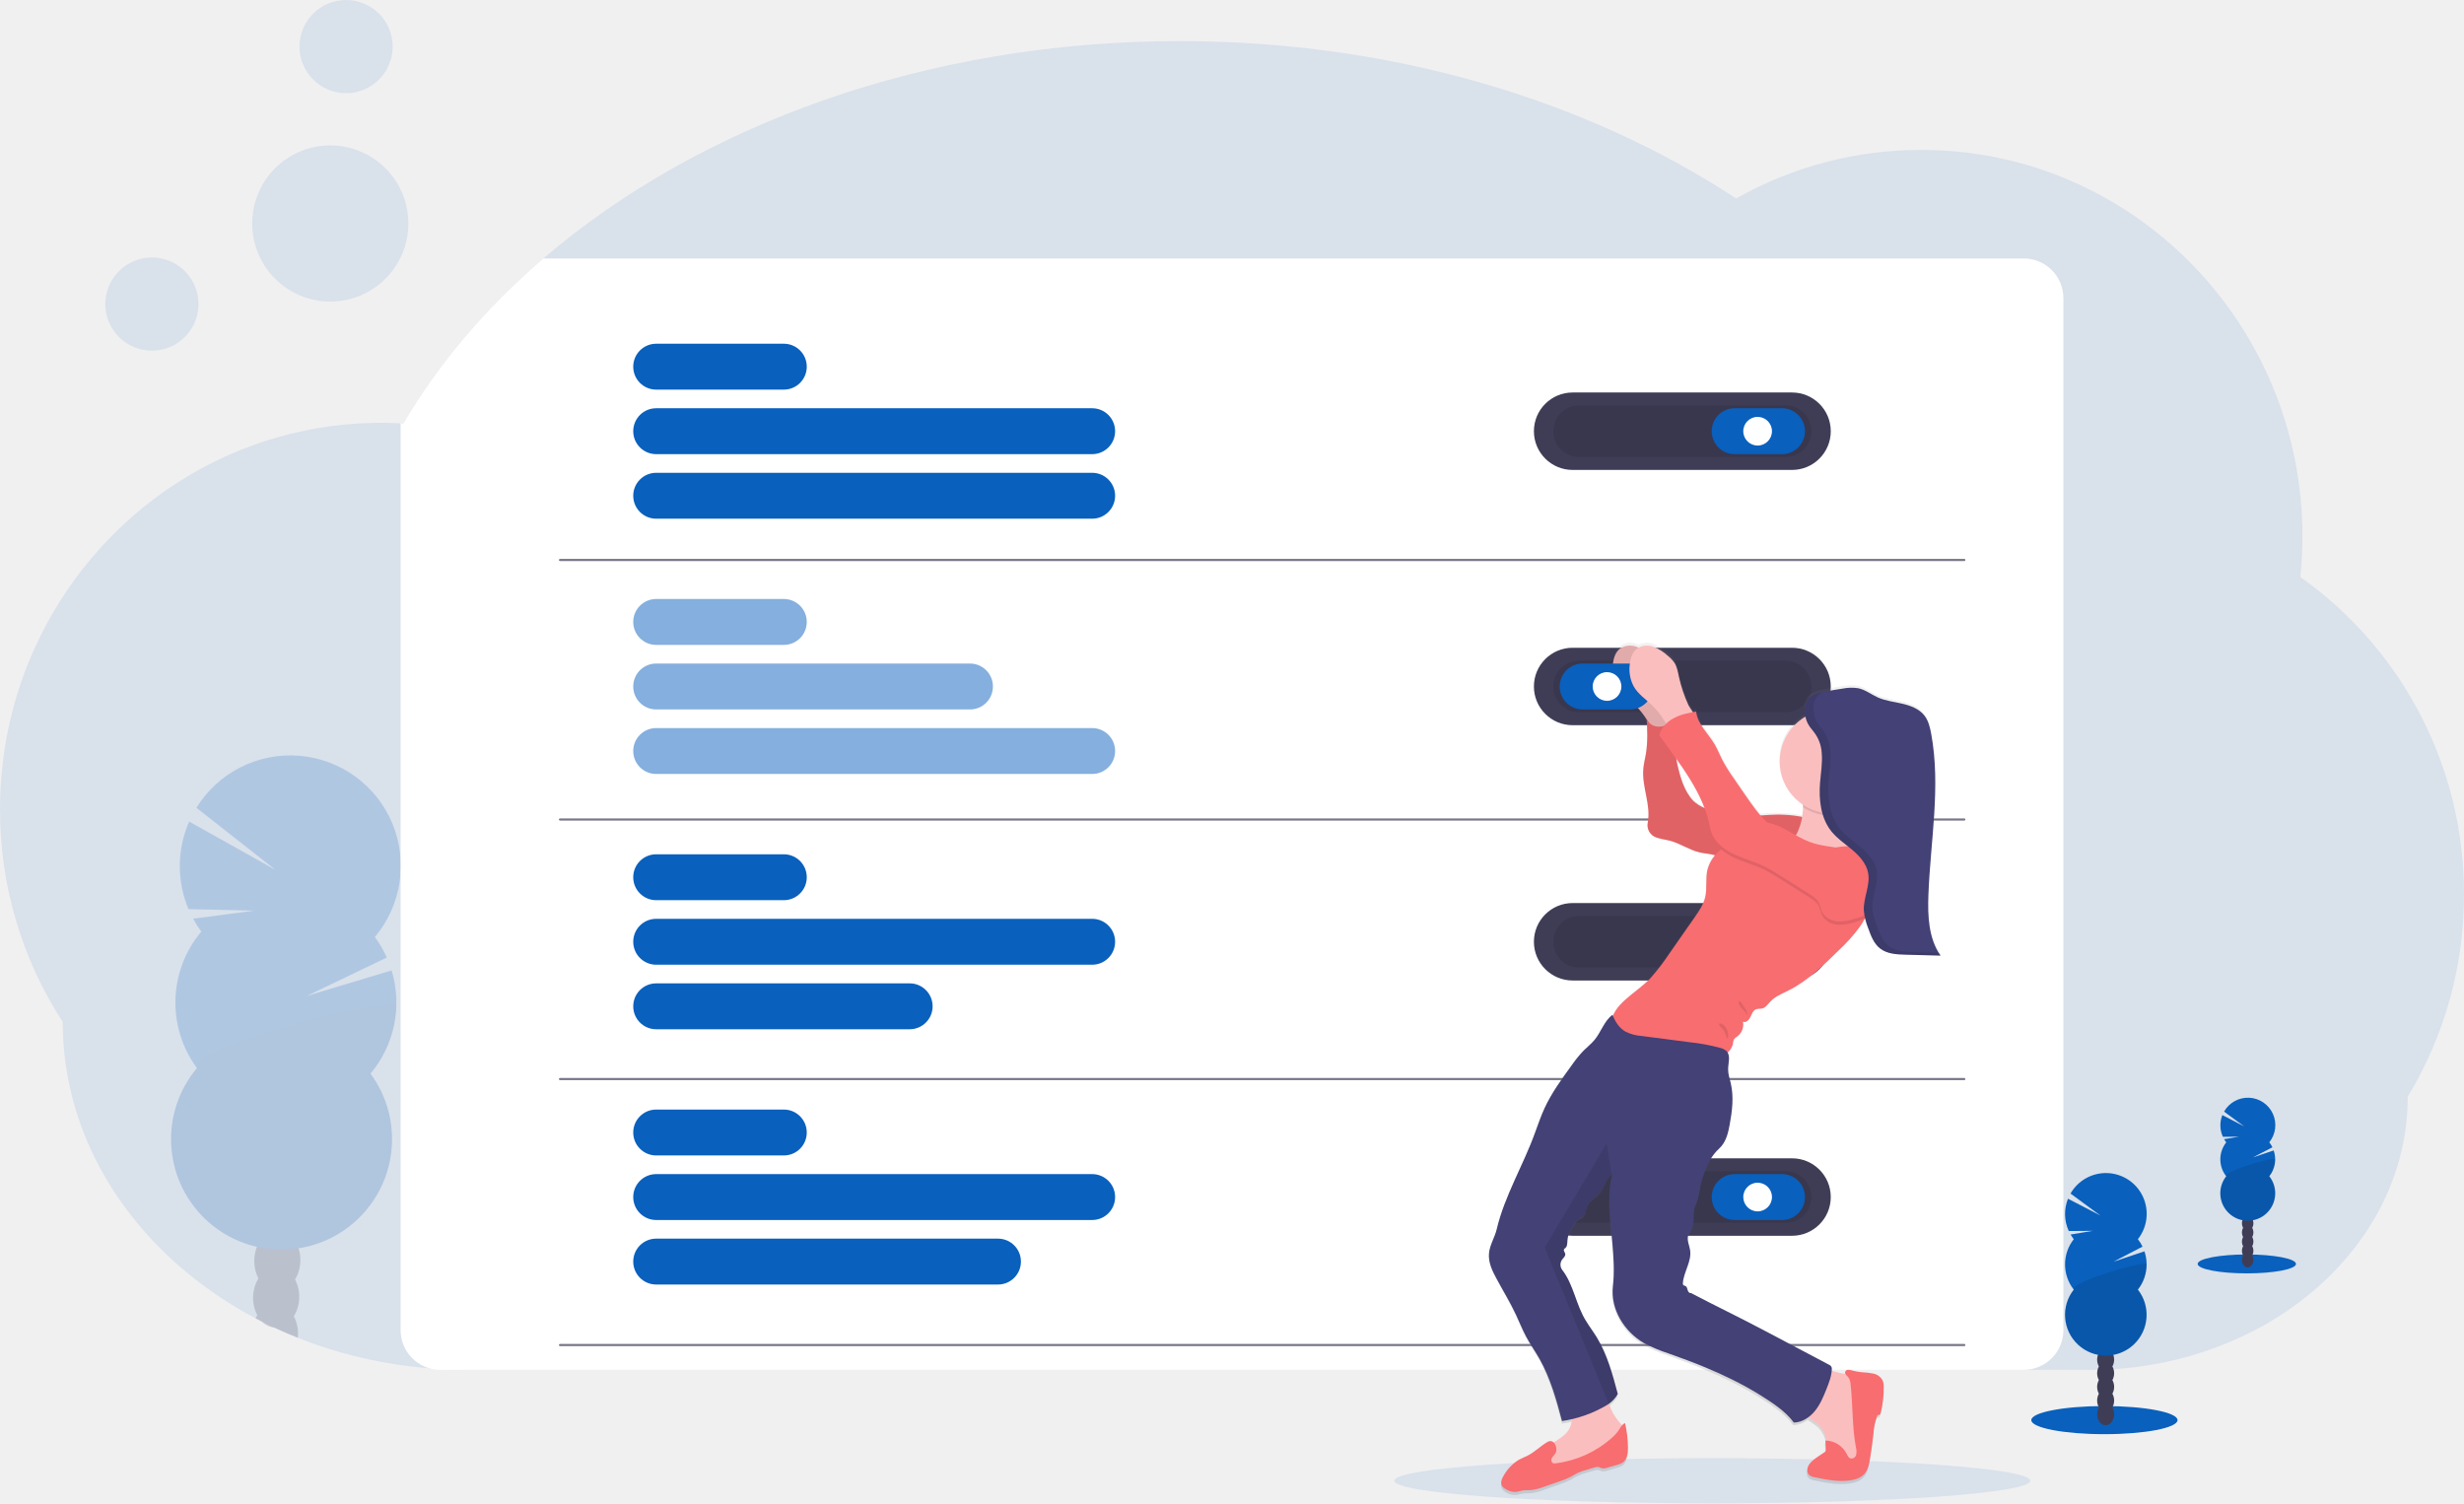
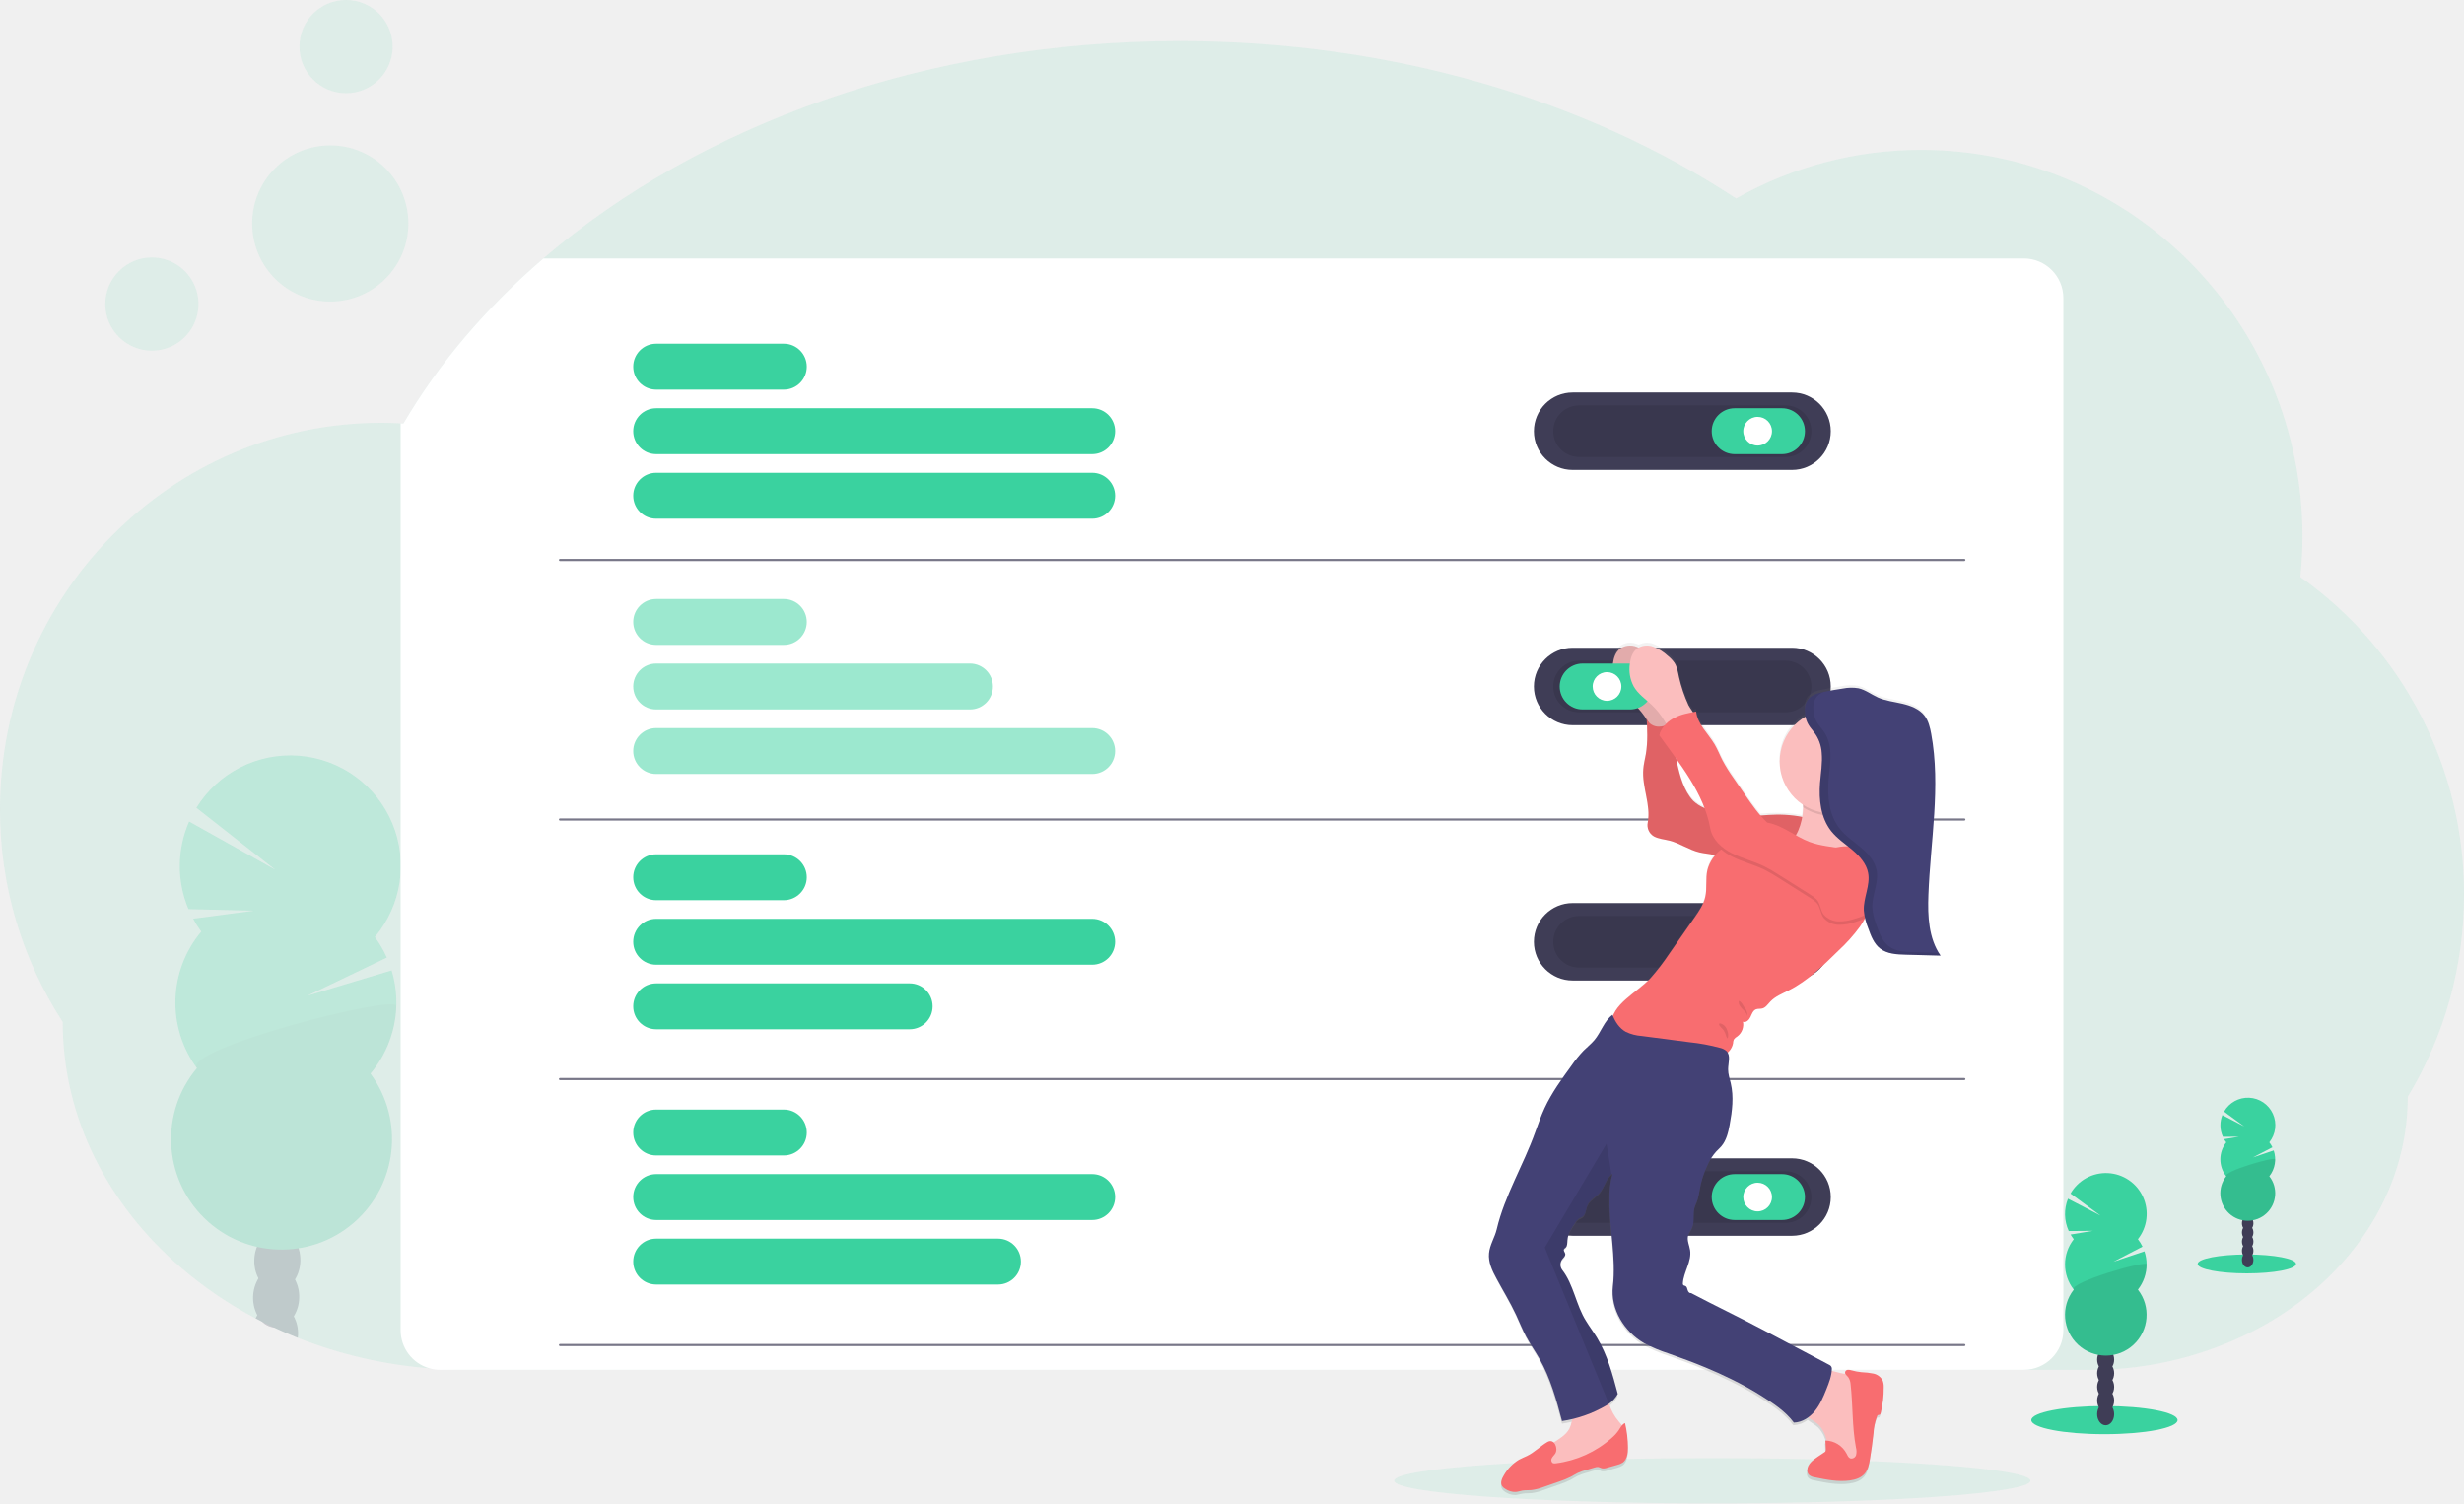
<svg xmlns="http://www.w3.org/2000/svg" id="ac370e99-250f-4203-ae2c-c306a69114f3" data-name="Layer 1" width="1144" height="697.99" viewBox="0 0 1144 697.99">
  <defs>
    <linearGradient id="b5f20e7f-16f1-44c3-85ac-2c33fb8e67f8" x1="2612.03" y1="795.18" x2="2612.03" y2="399.52" gradientTransform="matrix(-1, 0, 0, 1, 3436, 0)" gradientUnits="userSpaceOnUse">
      <stop offset="0" stop-color="gray" stop-opacity="0.25" />
      <stop offset="0.54" stop-color="gray" stop-opacity="0.12" />
      <stop offset="1" stop-color="gray" stop-opacity="0.1" />
    </linearGradient>
  </defs>
-   <path d="M1172,516.31a180.56,180.56,0,0,1-26.12,93.88c0,34.62-16.14,66-42.32,88.87a144.74,144.74,0,0,1-21.08,15.28c-.3.19-.61.37-.92.55-.56.33-1.12.66-1.69,1l-.53.31h0A164.61,164.61,0,0,1,998.24,737H245.17q-9,0-17.84-.72a211.15,211.15,0,0,1-61.06-14.14q-5.72-2.26-11.22-4.86-2.62-1.23-5.19-2.53c-1.07-.54-2.14-1.1-3.2-1.66A187.42,187.42,0,0,1,112.2,689.7c-34-29.23-55.08-69.61-55.08-114.21A180.5,180.5,0,0,1,28,476.82c0-99.14,79.24-179.51,177-179.51,3,0,6,.09,9,.25.43,0,.85,0,1.28.06,16.48-28.09,38.51-53.9,65-76.62,72.24-61.9,177.82-100.92,295.43-100.92,98.82,0,189.15,27.55,258.34,73.07A174.18,174.18,0,0,1,920,170.6c97.74,0,177,80.37,177,179.51a184.9,184.9,0,0,1-1,18.78A180,180,0,0,1,1172,516.31Z" transform="translate(-28 -101)" fill="#0960bd" opacity="0.1" />
+   <path d="M1172,516.31a180.56,180.56,0,0,1-26.12,93.88c0,34.62-16.14,66-42.32,88.87a144.74,144.74,0,0,1-21.08,15.28c-.3.19-.61.37-.92.55-.56.33-1.12.66-1.69,1l-.53.31h0A164.61,164.61,0,0,1,998.24,737H245.17q-9,0-17.84-.72a211.15,211.15,0,0,1-61.06-14.14q-5.72-2.26-11.22-4.86-2.62-1.23-5.19-2.53c-1.07-.54-2.14-1.1-3.2-1.66A187.42,187.42,0,0,1,112.2,689.7c-34-29.23-55.08-69.61-55.08-114.21A180.5,180.5,0,0,1,28,476.82c0-99.14,79.24-179.51,177-179.51,3,0,6,.09,9,.25.43,0,.85,0,1.28.06,16.48-28.09,38.51-53.9,65-76.62,72.24-61.9,177.82-100.92,295.43-100.92,98.82,0,189.15,27.55,258.34,73.07A174.18,174.18,0,0,1,920,170.6c97.74,0,177,80.37,177,179.51a184.9,184.9,0,0,1-1,18.78A180,180,0,0,1,1172,516.31Z" transform="translate(-28 -101)" fill="#3ad29f" opacity="0.1" />
  <g opacity="0.2">
    <path d="M166.37,720.79c0,.46-.05.91-.1,1.35q-5.72-2.26-11.22-4.86a9.1,9.1,0,0,1-5.19-2.53c-1.07-.54-2.14-1.1-3.2-1.66a13.68,13.68,0,0,1,.81-1.46c2.06-3.26,5.19-5.3,8.64-5.19s6.44,2.34,8.29,5.71A16.87,16.87,0,0,1,166.37,720.79Z" transform="translate(-28 -101)" fill="#3f3d56" />
    <path d="M166.91,703.67a16.88,16.88,0,0,1-2.51,8.48c-2.06,3.25-5.19,5.29-8.64,5.18l-.71-.05a9.1,9.1,0,0,1-5.19-2.53,12.53,12.53,0,0,1-2.39-3.12,17.55,17.55,0,0,1,.54-17.12c2.06-3.26,5.19-5.3,8.64-5.19s6.44,2.34,8.29,5.71A16.87,16.87,0,0,1,166.91,703.67Z" transform="translate(-28 -101)" fill="#3f3d56" />
    <ellipse cx="156.75" cy="686.21" rx="14.01" ry="10.7" transform="translate(-562.06 720.24) rotate(-88.19)" fill="#3f3d56" />
    <ellipse cx="157.29" cy="669.09" rx="14.01" ry="10.7" transform="translate(-544.43 704.2) rotate(-88.19)" fill="#3f3d56" />
    <ellipse cx="157.83" cy="651.97" rx="14.01" ry="10.7" transform="matrix(0.03, -1, 1, 0.03, -526.79, 688.16)" fill="#3f3d56" />
-     <path d="M121.47,533.55a49.66,49.66,0,0,1-3.8-6l28.26-3.73-30.42-.73a51.38,51.38,0,0,1,.31-40.64l40.12,22.45-36.75-28.85a51.28,51.28,0,1,1,82.84,60,51.12,51.12,0,0,1,5.55,9.53l-37.09,17.81,39.33-11.83A51.34,51.34,0,0,1,200,599.47a51.28,51.28,0,1,1-80.56-2.54,51.28,51.28,0,0,1,2-63.38Z" transform="translate(-28 -101)" fill="#0960bd" />
+     <path d="M121.47,533.55a49.66,49.66,0,0,1-3.8-6l28.26-3.73-30.42-.73a51.38,51.38,0,0,1,.31-40.64l40.12,22.45-36.75-28.85a51.28,51.28,0,1,1,82.84,60,51.12,51.12,0,0,1,5.55,9.53l-37.09,17.81,39.33-11.83A51.34,51.34,0,0,1,200,599.47a51.28,51.28,0,1,1-80.56-2.54,51.28,51.28,0,0,1,2-63.38Z" transform="translate(-28 -101)" fill="#3ad29f" />
    <path d="M212,568.13a51.06,51.06,0,0,1-12,31.34,51.28,51.28,0,1,1-80.56-2.54C112.87,588,212.18,562.37,212,568.13Z" transform="translate(-28 -101)" opacity="0.1" />
  </g>
  <path d="M986,239.41V718.59A18.41,18.41,0,0,1,967.59,737H232.41a18.13,18.13,0,0,1-5.08-.72A18.38,18.38,0,0,1,214,718.59V504.75c0-1.09,0-2.17,0-3.25V297.56c.43,0,.85,0,1.28.06,16.48-28.09,38.51-53.9,65-76.62H967.59A18.41,18.41,0,0,1,986,239.41Z" transform="translate(-28 -101)" fill="#fff" />
  <rect x="712.17" y="182.23" width="137.83" height="35.96" rx="17.98" fill="#3f3d56" />
  <rect x="721.15" y="188.24" width="119.86" height="23.93" rx="11.97" opacity="0.1" />
-   <rect x="794.73" y="189.55" width="43.28" height="21.31" rx="10.65" fill="#0960bd" />
+   <rect x="794.73" y="189.55" width="43.28" height="21.31" rx="10.65" fill="#3ad29f" />
  <circle cx="816.04" cy="200.21" r="6.66" fill="#fff" />
  <rect x="712.17" y="419.28" width="137.83" height="35.96" rx="17.98" fill="#3f3d56" />
  <rect x="721.15" y="425.29" width="119.86" height="23.93" rx="11.97" opacity="0.1" />
-   <rect x="794.73" y="426.6" width="43.28" height="21.31" rx="10.65" fill="#0960bd" />
+   <rect x="794.73" y="426.6" width="43.28" height="21.31" rx="10.65" fill="#3ad29f" />
  <circle cx="816.04" cy="437.26" r="6.66" fill="#fff" />
  <rect x="712.17" y="537.8" width="137.83" height="35.96" rx="17.98" fill="#3f3d56" />
  <rect x="721.15" y="543.82" width="119.86" height="23.93" rx="11.97" opacity="0.1" />
-   <rect x="794.73" y="545.13" width="43.28" height="21.31" rx="10.65" fill="#0960bd" />
+   <rect x="794.73" y="545.13" width="43.28" height="21.31" rx="10.65" fill="#3ad29f" />
  <circle cx="816.04" cy="555.78" r="6.66" fill="#fff" />
-   <rect x="294" y="159.59" width="80.57" height="21.31" rx="10.65" fill="#0960bd" />
-   <rect x="294" y="189.55" width="223.73" height="21.31" rx="10.65" fill="#0960bd" />
-   <rect x="294" y="219.52" width="223.73" height="21.31" rx="10.65" fill="#0960bd" />
+   <rect x="294" y="159.59" width="80.57" height="21.31" rx="10.65" fill="#3ad29f" />
+   <rect x="294" y="189.55" width="223.73" height="21.31" rx="10.65" fill="#3ad29f" />
+   <rect x="294" y="219.52" width="223.73" height="21.31" rx="10.65" fill="#3ad29f" />
  <g opacity="0.5">
-     <rect x="294" y="278.11" width="80.57" height="21.31" rx="10.65" fill="#0960bd" />
-     <rect x="294" y="308.08" width="167" height="21.31" rx="10.65" fill="#0960bd" />
-     <rect x="294" y="338.04" width="223.73" height="21.31" rx="10.65" fill="#0960bd" />
+     <rect x="294" y="278.11" width="80.57" height="21.31" rx="10.65" fill="#3ad29f" />
+     <rect x="294" y="308.08" width="167" height="21.31" rx="10.65" fill="#3ad29f" />
+     <rect x="294" y="338.04" width="223.73" height="21.31" rx="10.65" fill="#3ad29f" />
  </g>
-   <rect x="294" y="396.64" width="80.57" height="21.31" rx="10.65" fill="#0960bd" />
-   <rect x="294" y="426.6" width="223.73" height="21.31" rx="10.65" fill="#0960bd" />
-   <rect x="294" y="456.57" width="139" height="21.31" rx="10.65" fill="#0960bd" />
-   <rect x="294" y="515.16" width="80.57" height="21.31" rx="10.65" fill="#0960bd" />
-   <rect x="294" y="545.13" width="223.73" height="21.31" rx="10.65" fill="#0960bd" />
-   <rect x="294" y="575.09" width="180" height="21.31" rx="10.65" fill="#0960bd" />
+   <rect x="294" y="396.64" width="80.57" height="21.31" rx="10.65" fill="#3ad29f" />
+   <rect x="294" y="426.6" width="223.73" height="21.31" rx="10.65" fill="#3ad29f" />
+   <rect x="294" y="456.57" width="139" height="21.31" rx="10.65" fill="#3ad29f" />
+   <rect x="294" y="515.16" width="80.57" height="21.31" rx="10.65" fill="#3ad29f" />
+   <rect x="294" y="545.13" width="223.73" height="21.31" rx="10.65" fill="#3ad29f" />
+   <rect x="294" y="575.09" width="180" height="21.31" rx="10.65" fill="#3ad29f" />
  <line x1="260" y1="259.99" x2="912" y2="259.99" fill="none" stroke="#3f3d56" stroke-linecap="round" stroke-miterlimit="10" opacity="0.7" />
  <line x1="260" y1="380.49" x2="912" y2="380.49" fill="none" stroke="#3f3d56" stroke-linecap="round" stroke-miterlimit="10" opacity="0.7" />
  <line x1="260" y1="500.99" x2="912" y2="500.99" fill="none" stroke="#3f3d56" stroke-linecap="round" stroke-miterlimit="10" opacity="0.7" />
  <line x1="260" y1="624.49" x2="912" y2="624.49" fill="none" stroke="#3f3d56" stroke-linecap="round" stroke-miterlimit="10" opacity="0.7" />
-   <ellipse cx="795" cy="687.49" rx="147.68" ry="10.5" fill="#0960bd" opacity="0.1" />
-   <circle cx="70.52" cy="141.18" r="21.63" fill="#0960bd" opacity="0.1" />
-   <circle cx="160.67" cy="21.63" r="21.63" fill="#0960bd" opacity="0.1" />
-   <circle cx="153.34" cy="103.76" r="36.25" fill="#0960bd" opacity="0.1" />
+   <ellipse cx="795" cy="687.49" rx="147.68" ry="10.5" fill="#3ad29f" opacity="0.1" />
+   <circle cx="70.52" cy="141.18" r="21.63" fill="#3ad29f" opacity="0.1" />
+   <circle cx="160.67" cy="21.63" r="21.63" fill="#3ad29f" opacity="0.1" />
+   <circle cx="153.34" cy="103.76" r="36.25" fill="#3ad29f" opacity="0.1" />
  <rect x="712.17" y="300.75" width="137.83" height="35.96" rx="17.98" fill="#3f3d56" />
  <rect x="721.15" y="306.77" width="119.86" height="23.93" rx="11.97" opacity="0.1" />
  <path d="M753.17,762c1.57-.23,3.14-.55,4.68-.91a14.62,14.62,0,0,1-1.32,4.44c-1.53,2.9-4.52,4.65-7.27,6.43a2.25,2.25,0,0,0-2.84-.19c-3.31,2-5.95,4.82-9.46,6.54-1.23.6-2.51,1.08-3.71,1.75a20,20,0,0,0-7,7.23c-1,1.55-1.81,3.59-.83,5.13a4.44,4.44,0,0,0,1.42,1.27,8.08,8.08,0,0,0,4.87,1.45c1-.09,2-.47,3.09-.64,1.37-.24,2.77-.12,4.15-.24a24.26,24.26,0,0,0,5.84-1.51l6.87-2.4a39.68,39.68,0,0,0,5.65-2.32c1.09-.59,2.12-1.28,3.23-1.82a26,26,0,0,1,3.86-1.36l3.9-1.14a3.8,3.8,0,0,1,1.76-.23c.54.1,1,.44,1.55.58a4.68,4.68,0,0,0,2.5-.24l4.52-1.28a8.52,8.52,0,0,0,2.69-1.12c2.07-1.47,2.44-4.39,2.43-6.94A52.57,52.57,0,0,0,782.45,763a3.57,3.57,0,0,0-1.47,1.11,21.44,21.44,0,0,0-1.49-1.87,22.31,22.31,0,0,1-4.51-8.33,14.66,14.66,0,0,0,4-4.52c-2.39-9.11-4.84-18.36-9.7-26.4-1.59-2.62-3.41-5.08-5-7.66-4.73-7.5-5.7-17-11.11-24a4.16,4.16,0,0,1,0-4.88c.62-.82,1.62-1.59,1.43-2.61-.14-.73-.9-1.4-.61-2.08.14-.33.48-.51.74-.75.92-.86.8-2.31.89-3.57.2-3.18,2.09-6,3.91-8.56a5.26,5.26,0,0,1,1.44-1.56c.49-.3,1.07-.44,1.56-.74,1.72-1.09,1.6-3.62,2.42-5.5,1.08-2.48,3.8-3.73,5.58-5.74,2.27-2.56,2.85-6.12,5.24-8.35a6.13,6.13,0,0,1,.79-.64A40.24,40.24,0,0,0,775.15,658c-.23,13.53,3.13,27.53,1.56,41-1.24,10.66,5.27,21.29,14.5,26.62a69.31,69.31,0,0,0,11.29,4.79c5.78,2.07,11.54,4.2,17.21,6.58q6,2.52,11.84,5.41a147.35,147.35,0,0,1,14,7.81c5.56,3.57,11.13,7.19,15.08,12.52a11.94,11.94,0,0,0,6.66-2.45c1.52,1.2,3.36,2.11,4.79,3.44a14.46,14.46,0,0,1,3.8,7.46l-.6,0c.07,1.33.13,2.66.2,4a1.7,1.7,0,0,1-.15,1,1.81,1.81,0,0,1-.54.49l-3.08,2.09c-2.24,1.51-4.71,3.42-4.83,6.13a3.12,3.12,0,0,0,.67,2.19,4.72,4.72,0,0,0,2.74,1.24c5.36,1.13,10.85,2.23,16.28,1.5,2.58-.35,5.25-1.2,6.93-3.2,1.54-1.82,2-4.29,2.42-6.64.67-4,1.23-8.09,1.67-12.15a26.86,26.86,0,0,1,1.66-8.07,1,1,0,0,1,.43-.54c.23-.1.5,0,.74-.1s.4-.47.48-.77a47.71,47.71,0,0,0,1.43-12.08,8.14,8.14,0,0,0-.47-3.11,6.28,6.28,0,0,0-4.28-3.3,34.09,34.09,0,0,0-5.53-.66,27.46,27.46,0,0,1-4.59-.84,4.2,4.2,0,0,0-1.91-.25,1.34,1.34,0,0,0-1.16,1.33,1.71,1.71,0,0,0,.24.65l-1.56-.31c-1.26-.23-3-.78-4.89-1.24q0-.48.06-1a1.89,1.89,0,0,0-1.06-1.72l-26.42-14.12-4.94-2.64c-10.82-5.79-22-11.14-32.85-16.93-.72.22-1.32-.61-1.53-1.35s-.36-1.62-1.05-1.95c-.34-.16-.79-.15-1-.44a1.19,1.19,0,0,1-.19-.89c.35-5.27,4.12-10.13,3.37-15.35-.32-2.23-1.47-4.43-1-6.62.35-1.51,1.43-2.74,2-4.18,1.3-3.22,0-7.09,1.42-10.24a23.71,23.71,0,0,0,1.91-6.52,44.79,44.79,0,0,1,4-12.94,23.35,23.35,0,0,1,3.72-5.67c.79-.86,1.68-1.63,2.44-2.52,2.3-2.75,3.15-6.41,3.8-10,1.18-6.41,2-13.06.52-19.42-.5-2.16-1.26-4.31-1.23-6.53,0-2.66,1.07-5.71-.22-7.84a6.9,6.9,0,0,0,2.49-4.27,5.52,5.52,0,0,1,.35-1.77,5.14,5.14,0,0,1,1.67-1.5,6.91,6.91,0,0,0,2.58-6.87c1.37.62,2.81-.77,3.46-2.14s1.14-3,2.53-3.62c.94-.4,2-.16,3-.42,1.59-.41,2.56-2,3.68-3.17,2.28-2.46,5.51-3.73,8.5-5.24,8.86-4.51,16.08-11.64,23.15-18.66a78.38,78.38,0,0,0,10-11.26c.79-1.17,1.51-2.38,2.19-3.62l.18-.09.06.22c.11.44.24.88.37,1.31.32,1,.68,2.07,1,3.09,1.08,3,2.25,6.2,4.45,8.47a10.48,10.48,0,0,0,2.28,1.77,15.3,15.3,0,0,0,5.87,1.76c.78.1,1.57.16,2.36.2s1.58.07,2.36.09l16.18.43c-5.56-8.06-6-18.54-5.63-28.35.93-25.2,5.84-50.63,1.28-75.43-.55-3-1.28-6-3.11-8.41-2.4-3.15-6.34-4.67-10.18-5.56s-7.83-1.32-11.42-2.93c-3-1.37-5.76-3.57-9-4.29a19.82,19.82,0,0,0-7.2.12q-4.38.65-8.71,1.54l-.7.15H874l-.48.11-.13,0-.43.1-.16,0-.4.11-.18.05-.37.12-.21.07-.34.11-.22.09-.32.12-.24.1-.29.13-.24.12-.27.13-.24.14-.25.14-.24.16-.23.15-.24.17-.2.16-.23.2-.19.17a2.39,2.39,0,0,0-.22.23l-.17.17a3,3,0,0,0-.22.28c0,.05-.09.1-.13.16s-.18.26-.27.41l0,.06a6.09,6.09,0,0,0-.55,1.19c-.07.21-.14.42-.19.63a9.54,9.54,0,0,0-.22,1.3c0,.22,0,.45-.05.67,0,.44,0,.89,0,1.33a19.62,19.62,0,0,0,.25,2.24,24.37,24.37,0,0,0-1.16,41.23,10.94,10.94,0,0,1,.08,1.19v.26a33,33,0,0,1-.44,4.22,58.66,58.66,0,0,0-12-1.07c-2.4,0-4.82.22-7.24.41a109.13,109.13,0,0,1-7.24-9.8l-5.34-7.83a74.58,74.58,0,0,1-5-8c-1.31-2.54-2.33-5.24-3.79-7.7-3-5.07-7.9-9.38-8.51-15.25l-1.41.29c-.77-1.26-1.74-2.59-2.1-3.32a65.55,65.55,0,0,1-4.44-13c-.49-2.32-.86-4.74-2.13-6.74a15.19,15.19,0,0,0-3.11-3.3,20.57,20.57,0,0,0-6.66-4.2,8.61,8.61,0,0,0-6.81.4,10,10,0,0,0-1-.4,8.25,8.25,0,0,0-7.56.88c-2.1,1.61-3,4.37-3.32,7a17.28,17.28,0,0,0,1.78,10.62c2,3.58,5.58,6,8.54,8.84a34.59,34.59,0,0,1,5.37,6.68,73.16,73.16,0,0,1-.41,16.21c-.38,2.3-1,4.56-1.18,6.88-.73,8.38,3.63,16.76,2.07,25a6.1,6.1,0,0,0,2.83,6.47c2.24,1.21,4.86,1.37,7.32,2,4.83,1.24,9,4.33,13.88,5.48,2.25.54,4.59.64,6.83,1.24l.35.11a16.27,16.27,0,0,0-3.59,6.82c-1,4.2-.06,8.69-1.06,12.89-.82,3.46-2.88,6.48-4.91,9.41q-5.86,8.48-11.74,17a104.13,104.13,0,0,1-8.65,11.37c-5.39,5.89-14.69,10.56-17.43,17.64-.06-.17-.14-.34-.2-.51-3.88,2.85-5.33,8.16-8.42,11.85-1.51,1.79-3.37,3.24-5,4.9a56.54,56.54,0,0,0-5.53,6.87c-4.6,6.38-9.23,12.79-12.52,19.94-1.72,3.72-3.05,7.59-4.42,11.44-5.38,15.17-14.16,29.56-17.81,45.25-.89,3.83-3.22,7.29-3.57,11.21-.39,4.18,1.52,8.2,3.5,11.89,3,5.64,6.34,11.12,9,16.92,1.57,3.38,2.93,6.87,4.68,10.17,1.91,3.6,4.25,6.94,6.25,10.49C747.78,742,750.58,752.07,753.17,762Zm66.16-286.55-.48-.24A16.57,16.57,0,0,1,814,472c-4.31-4.6-6.16-11.53-7.51-17.72-.16-.74-.3-1.47-.43-2.21C811.29,459.5,816.23,467.18,819.33,475.47Z" transform="translate(-28 -101)" fill="url(#b5f20e7f-16f1-44c3-85ac-2c33fb8e67f8)" />
  <path d="M799.68,415.4c-.49-2.31-.85-4.71-2.12-6.69a15.16,15.16,0,0,0-3.12-3.28,20.74,20.74,0,0,0-6.68-4.17,8.34,8.34,0,0,0-7.56.87c-2.11,1.6-3,4.34-3.33,7a17.07,17.07,0,0,0,1.78,10.55c2.05,3.56,5.59,5.94,8.56,8.78a34.39,34.39,0,0,1,5.58,7,20.21,20.21,0,0,0,2.54,3.72,4.84,4.84,0,0,0,4,1.61,7,7,0,0,0,3.27-1.93c1.22-1.07,4.5-3,4.6-4.67.08-1.37-2.48-4.47-3.11-5.76A65.41,65.41,0,0,1,799.68,415.4Z" transform="translate(-28 -101)" fill="#fbbebe" />
  <path d="M799.68,415.4c-.49-2.31-.85-4.71-2.12-6.69a15.16,15.16,0,0,0-3.12-3.28,20.74,20.74,0,0,0-6.68-4.17,8.34,8.34,0,0,0-7.56.87c-2.11,1.6-3,4.34-3.33,7a17.07,17.07,0,0,0,1.78,10.55c2.05,3.56,5.59,5.94,8.56,8.78a34.39,34.39,0,0,1,5.58,7,20.21,20.21,0,0,0,2.54,3.72,4.84,4.84,0,0,0,4,1.61,7,7,0,0,0,3.27-1.93c1.22-1.07,4.5-3,4.6-4.67.08-1.37-2.48-4.47-3.11-5.76A65.41,65.41,0,0,1,799.68,415.4Z" transform="translate(-28 -101)" opacity="0.1" />
  <path d="M868.85,481.23a58.88,58.88,0,0,0-16.18-2c-9.11.13-18.49,2.34-27.17-.46A47.4,47.4,0,0,1,819,476a16.58,16.58,0,0,1-4.86-3.19c-4.32-4.57-6.18-11.46-7.52-17.6a117.44,117.44,0,0,1-2.05-18.73c-2.25,1.05-4.63,2.08-7.1,1.87s-5-2.11-5-4.59c.37,5.82.64,11.71-.33,17.45-.38,2.28-1,4.53-1.17,6.83-.74,8.33,3.63,16.65,2.07,24.86a6,6,0,0,0,2.83,6.42c2.24,1.21,4.87,1.36,7.33,2,4.83,1.23,9,4.3,13.9,5.45,2.25.53,4.6.63,6.84,1.23,3.19.85,6.1,2.68,9.36,3.25,2.44.44,5,.14,7.43.35,2.15.18,4.25.74,6.41.8,5.28.13,10.26-2.85,13.76-6.81S866.63,486,868.85,481.23Z" transform="translate(-28 -101)" fill="#f86d70" />
  <path d="M868.85,481.23a58.88,58.88,0,0,0-16.18-2c-9.11.13-18.49,2.34-27.17-.46A47.4,47.4,0,0,1,819,476a16.58,16.58,0,0,1-4.86-3.19c-4.32-4.57-6.18-11.46-7.52-17.6a117.44,117.44,0,0,1-2.05-18.73c-2.25,1.05-4.63,2.08-7.1,1.87s-5-2.11-5-4.59c.37,5.82.64,11.71-.33,17.45-.38,2.28-1,4.53-1.17,6.83-.74,8.33,3.63,16.65,2.07,24.86a6,6,0,0,0,2.83,6.42c2.24,1.21,4.87,1.36,7.33,2,4.83,1.23,9,4.3,13.9,5.45,2.25.53,4.6.63,6.84,1.23,3.19.85,6.1,2.68,9.36,3.25,2.44.44,5,.14,7.43.35,2.15.18,4.25.74,6.41.8,5.28.13,10.26-2.85,13.76-6.81S866.63,486,868.85,481.23Z" transform="translate(-28 -101)" opacity="0.1" />
  <path d="M883.31,738.67a13.69,13.69,0,0,1,4.67,1.46,11,11,0,0,1,4.06,5.48c2.18,5.38,2.63,11.3,2.73,17.11.08,4.69-.08,9.49-1.76,13.87a8.83,8.83,0,0,1-2.31,3.63,8.33,8.33,0,0,1-3.18,1.54c-2.51.69-5.41.68-7.46-.92-2.28-1.78-2.85-4.93-3.33-7.78-.65-3.84-1.57-7.93-4.43-10.58-2.12-2-5.16-3-6.7-5.42-1.84-2.91-.87-6.71.3-9.95,1-2.81,2.51-8.5,5.45-9.94S880.26,738.12,883.31,738.67Z" transform="translate(-28 -101)" fill="#fbbebe" />
  <path d="M775,752.47a22.15,22.15,0,0,0,4.58,8.51c1.3,1.5,2.93,3.32,2.25,5.18a4.82,4.82,0,0,1-1.23,1.65c-9.66,9.44-23.17,14-36.57,15.72a1.29,1.29,0,0,1-.65,0c-.39-.17-.49-.67-.53-1.1a13.51,13.51,0,0,1,0-4.21c.65-3.27,3.52-5.58,6.33-7.39s5.88-3.55,7.44-6.5c1.95-3.66,1.13-8.43,3.45-11.86,1.88-2.79,5.38-4,8.71-4.5,1.15-.18,3.6-1.44,4.58-.86S774.66,751.32,775,752.47Z" transform="translate(-28 -101)" fill="#fbbebe" />
  <path d="M884.63,738.33a1.33,1.33,0,0,1,1.16-1.32,4.35,4.35,0,0,1,1.91.24,26.5,26.5,0,0,0,4.59.85,34.07,34.07,0,0,1,5.54.65,6.27,6.27,0,0,1,4.29,3.27,8.12,8.12,0,0,1,.47,3.1,47.06,47.06,0,0,1-1.43,12c-.08.3-.2.65-.49.76s-.5,0-.73.11a.9.9,0,0,0-.43.54,26.42,26.42,0,0,0-1.67,8c-.44,4-1,8.06-1.67,12.06-.39,2.34-.88,4.8-2.42,6.6-1.69,2-4.36,2.83-6.94,3.18-5.44.72-10.93-.37-16.3-1.49a4.77,4.77,0,0,1-2.75-1.23,3.09,3.09,0,0,1-.67-2.18c.12-2.69,2.6-4.59,4.83-6.09l3.09-2.07a1.6,1.6,0,0,0,.54-.49,1.67,1.67,0,0,0,.15-1l-.2-4a11.33,11.33,0,0,1,9.87,6.14c.42.85.83,1.84,1.71,2.17a2.26,2.26,0,0,0,2.69-1.63,6.93,6.93,0,0,0-.09-3.47c-1.81-9.67-1.38-19.61-2.48-29.38a6.63,6.63,0,0,0-1-3.1C885.73,739.88,884.74,739.23,884.63,738.33Z" transform="translate(-28 -101)" fill="#f86d70" />
-   <rect x="752.15" y="409.08" width="43.28" height="21.31" rx="10.65" transform="translate(1519.58 738.47) rotate(180)" fill="#0960bd" />
+   <rect x="752.15" y="409.08" width="43.28" height="21.31" rx="10.65" transform="translate(1519.58 738.47) rotate(180)" fill="#3ad29f" />
  <circle cx="746.12" cy="318.73" r="6.66" fill="#fff" />
  <path d="M750.11,775.82c-.45.75-1.16,1.33-1.58,2.1a1.8,1.8,0,0,0,.34,2.35,2.32,2.32,0,0,0,1.43.14,48.11,48.11,0,0,0,26-11.78,18.21,18.21,0,0,0,3.19-3.49c.85-1.29,1.57-2.87,3-3.41a51.92,51.92,0,0,1,1.34,11.45c0,2.54-.36,5.43-2.43,6.9a8.63,8.63,0,0,1-2.7,1.1l-4.52,1.28a4.81,4.81,0,0,1-2.51.24c-.53-.14-1-.48-1.55-.58a3.8,3.8,0,0,0-1.76.23l-3.91,1.14a24.86,24.86,0,0,0-3.86,1.35c-1.12.53-2.15,1.21-3.24,1.8a38.78,38.78,0,0,1-5.66,2.3l-6.87,2.39a24.91,24.91,0,0,1-5.85,1.5c-1.38.12-2.79,0-4.16.23-1,.18-2,.56-3.1.64a8.11,8.11,0,0,1-4.87-1.44,4.53,4.53,0,0,1-1.42-1.26c-1-1.53-.13-3.55.83-5.1a20.16,20.16,0,0,1,7-7.18c1.2-.66,2.49-1.14,3.72-1.74,3.51-1.7,6.16-4.54,9.47-6.48C749.57,768.67,751.58,773.4,750.11,775.82Z" transform="translate(-28 -101)" fill="#f86d70" />
  <path d="M846.69,498.94a28.57,28.57,0,0,0,12.16,4.73,49.5,49.5,0,0,0,6.88.37,174.85,174.85,0,0,0,28.63-2.39c-3.76-4.15-7.57-8.59-9-14a23.11,23.11,0,0,1-.44-8.77,66,66,0,0,1,2.68-11,77.63,77.63,0,0,1-12.1-.31c-2.29-.24-7.91-2.32-9.9-.74s-.46,6.67-.43,9.06a2.26,2.26,0,0,1,0,.26,28.93,28.93,0,0,1-2.31,10.58C860,493.19,853.8,498.51,846.69,498.94Z" transform="translate(-28 -101)" fill="#fbbebe" />
  <path d="M865.18,475.84a24.06,24.06,0,0,0,19.75,3,66,66,0,0,1,2.68-11,77.63,77.63,0,0,1-12.1-.31c-2.29-.24-7.91-2.32-9.9-.74S865.15,473.45,865.18,475.84Z" transform="translate(-28 -101)" opacity="0.1" />
  <circle cx="850.38" cy="353.54" r="24.11" fill="#fbbebe" />
  <path d="M776.09,576.53a11.23,11.23,0,0,0,5.44,9.67,21.69,21.69,0,0,0,5.9,2.08c11,2.66,22.32,4.8,33.65,4.15a18.49,18.49,0,0,0,7.14-1.5,7.66,7.66,0,0,0,4.41-5.51,5.18,5.18,0,0,1,.34-1.75,5.11,5.11,0,0,1,1.67-1.49,6.84,6.84,0,0,0,2.59-6.82c1.37.62,2.81-.77,3.46-2.13s1.15-3,2.53-3.59c.94-.4,2-.16,3-.42,1.59-.41,2.56-2,3.68-3.15,2.28-2.44,5.53-3.7,8.51-5.21,8.88-4.47,16.11-11.56,23.2-18.53a77.76,77.76,0,0,0,10-11.18,41.2,41.2,0,0,0,2.2-3.6,101.82,101.82,0,0,0,5.55-12.71c.9-2.34,1.81-4.8,1.44-7.28,0-.22-.08-.44-.13-.67a14,14,0,0,0-2.19-4.42c-2.45-3.6-5.66-7-9.88-8.12s-8.42.23-12.71,1.14a31.85,31.85,0,0,1-4.31.66c-4.54.32-9-.9-13.42-2.11l-4.78-1.32c-2.39-.66-3.59-3.55-6-4.06a8.12,8.12,0,0,0-3.25.17c-4.91.93-9.87,2.14-14.2,4.64a21.32,21.32,0,0,0-2.76,1.88,17.47,17.47,0,0,0-6.42,9.47c-1,4.17-.06,8.63-1.06,12.8-.82,3.44-2.89,6.44-4.91,9.34L803,543.83a104.13,104.13,0,0,1-8.66,11.28C788,562,776.26,567.18,776.09,576.53Z" transform="translate(-28 -101)" fill="#f86d70" />
  <path d="M807.53,415.4c-.49-2.31-.85-4.71-2.12-6.69a15.16,15.16,0,0,0-3.12-3.28,20.74,20.74,0,0,0-6.68-4.17,8.34,8.34,0,0,0-7.56.87c-2.11,1.6-3,4.34-3.33,7a17.07,17.07,0,0,0,1.78,10.55c2,3.56,5.59,5.94,8.56,8.78a34.39,34.39,0,0,1,5.58,7,20.21,20.21,0,0,0,2.54,3.72,4.84,4.84,0,0,0,4,1.61,7,7,0,0,0,3.27-1.93c1.22-1.07,4.5-3,4.6-4.67.08-1.37-2.48-4.47-3.11-5.76A65.41,65.41,0,0,1,807.53,415.4Z" transform="translate(-28 -101)" fill="#fbbebe" />
  <path d="M722.81,694.64c3,5.6,6.34,11,9.05,16.8,1.57,3.37,2.93,6.83,4.68,10.11,1.91,3.57,4.26,6.89,6.26,10.41,5,8.9,7.83,18.94,10.42,28.83a57.39,57.39,0,0,0,20.52-7.22,12.9,12.9,0,0,0,1.23-.79,14.52,14.52,0,0,0,4.14-4.57c-2.39-9-4.84-18.23-9.71-26.22-1.59-2.6-3.41-5-5-7.61-4.73-7.45-5.71-16.84-11.12-23.81a4.08,4.08,0,0,1,0-4.84c.62-.81,1.62-1.58,1.43-2.59-.14-.73-.9-1.39-.61-2.07.14-.33.48-.51.74-.75.92-.84.8-2.29.89-3.53.2-3.16,2.09-5.93,3.92-8.51a5.34,5.34,0,0,1,1.44-1.55c.49-.3,1.07-.44,1.56-.74,1.72-1.07,1.6-3.59,2.43-5.46,1.08-2.46,3.8-3.71,5.59-5.7,2.27-2.54,2.84-6.07,5.24-8.29a7.11,7.11,0,0,1,.79-.64,39.7,39.7,0,0,0-1.41,11.61c-.23,13.44,3.13,27.34,1.56,40.69-1.24,10.58,5.28,21.14,14.52,26.44a70.28,70.28,0,0,0,11.31,4.76c5.78,2.05,11.56,4.16,17.23,6.53,4,1.66,8,3.46,11.86,5.37a146,146,0,0,1,14,7.76c5.57,3.54,11.15,7.14,15.1,12.43,3.83-.1,7.34-2.4,9.76-5.37s3.93-6.56,5.34-10.11c1.23-3.07,2.45-6.22,2.54-9.53a1.9,1.9,0,0,0-1.06-1.71l-26.46-14-5-2.62c-10.83-5.75-22-11.07-32.89-16.81-.73.21-1.33-.62-1.54-1.34s-.36-1.62-1.05-1.94c-.35-.16-.79-.16-1-.44a1.2,1.2,0,0,1-.18-.88c.35-5.24,4.13-10.06,3.37-15.25-.32-2.22-1.47-4.4-1-6.57.35-1.51,1.43-2.73,2-4.16,1.29-3.2,0-7,1.42-10.17a23.34,23.34,0,0,0,1.91-6.48,43.88,43.88,0,0,1,4.05-12.84,23.18,23.18,0,0,1,3.72-5.64c.8-.85,1.69-1.62,2.44-2.5,2.31-2.73,3.15-6.37,3.81-9.88,1.18-6.37,2-13,.52-19.29-.5-2.15-1.26-4.28-1.23-6.49,0-2.91,1.31-6.32-.71-8.43a6.6,6.6,0,0,0-3-1.52,90.43,90.43,0,0,0-14.35-2.65L790.22,582a20.28,20.28,0,0,1-7.35-1.91c-3-1.65-5-4.72-6.2-7.92-3.88,2.83-5.34,8.1-8.43,11.76-1.51,1.79-3.37,3.23-5,4.87a55.11,55.11,0,0,0-5.54,6.83c-4.61,6.33-9.25,12.71-12.55,19.8-1.71,3.69-3,7.54-4.42,11.36-5.39,15.07-14.18,29.37-17.83,44.94-.9,3.81-3.23,7.24-3.58,11.14C718.91,687,720.82,691,722.81,694.64Z" transform="translate(-28 -101)" fill="#434175" />
  <path d="M838.53,569.54a6.85,6.85,0,0,1,.81,3.26c-.49-2.44-3.85-3.79-4.06-6.2-.1-1.11.1-1.06.79-.47C837.12,567,837.57,568.58,838.53,569.54Z" transform="translate(-28 -101)" opacity="0.1" />
  <path d="M828.32,576.94a5.15,5.15,0,0,1,1.53,2.26,5.75,5.75,0,0,1,.3,3.93c-.49-.23-.66-.83-.81-1.36a9.38,9.38,0,0,0-1-2.33c-.4-.63-2.23-2.13-2.21-2.82C826.1,575.58,827.83,576.57,828.32,576.94Z" transform="translate(-28 -101)" opacity="0.1" />
  <path d="M827.14,495.35a25.23,25.23,0,0,0,5.08,3.38c4.78,2.42,10.07,3.69,14.88,6a72.17,72.17,0,0,1,6.9,4c4.77,3,9.53,6,14.29,9.05a15.75,15.75,0,0,1,3.15,2.39c1.72,1.84,1.71,5,3.28,7a9.4,9.4,0,0,0,6.93,3.2,22.5,22.5,0,0,0,7.73-1.3,38.24,38.24,0,0,0,4.42-1.61,20.47,20.47,0,0,0,4.24-2.42,12.19,12.19,0,0,0,5-7.89,15.58,15.58,0,0,0-.85-6.44,25.11,25.11,0,0,0-1.52-3.91,15.17,15.17,0,0,0-1.22-2.05c-3.28-4.65-9.06-6.84-14.65-7.93-2.95-.57-5.95-.92-8.91-1.42a31.85,31.85,0,0,1-4.31.66c-4.54.32-9-.9-13.42-2.11l-4.78-1.32c-2.39-.66-3.59-3.55-6-4.06a8.12,8.12,0,0,0-3.25.17c-4.91.93-9.87,2.14-14.2,4.64A21.32,21.32,0,0,0,827.14,495.35Z" transform="translate(-28 -101)" opacity="0.1" />
  <path d="M815.49,431.36c.61,5.83,5.53,10.11,8.53,15.14,1.46,2.45,2.48,5.13,3.79,7.66a75,75,0,0,0,5,8l5.35,7.77c3.15,4.57,6.33,9.18,10.35,13,7,1.19,12.9,6.4,19.55,8.93,5.33,2,11.13,2.3,16.72,3.39s11.37,3.27,14.65,7.93a20.83,20.83,0,0,1,2.74,6,15.54,15.54,0,0,1,.85,6.43,12.19,12.19,0,0,1-5,7.9,27.71,27.71,0,0,1-8.65,4,22.74,22.74,0,0,1-7.73,1.3,9.44,9.44,0,0,1-6.94-3.2c-1.56-2-1.55-5.19-3.27-7a15.75,15.75,0,0,0-3.15-2.39l-14.29-9a72.17,72.17,0,0,0-6.9-4c-4.81-2.35-10.1-3.62-14.88-6s-9.23-6.41-10.17-11.68c-2.91-16.19-14.12-29.84-23.7-43.21.31-.06.22-.78.33-1.08a14,14,0,0,1,7-7.08C808.75,432.5,812.17,432.07,815.49,431.36Z" transform="translate(-28 -101)" fill="#f86d70" />
  <path d="M866,431.48a8.87,8.87,0,0,1,1-5.08c1.59-2.64,4.91-3.57,7.93-4.19s5.8-1.1,8.72-1.52a20.1,20.1,0,0,1,7.21-.13c3.26.72,6,2.91,9,4.26,3.6,1.61,7.6,2,11.44,2.92s7.79,2.39,10.2,5.52c1.83,2.37,2.56,5.4,3.11,8.35,4.57,24.63-.35,49.89-1.28,74.92-.37,9.74.07,20.15,5.64,28.16l-16.21-.43c-4.15-.11-8.61-.33-11.87-2.89-2.88-2.25-4.24-5.88-5.46-9.31a29,29,0,0,1-2.08-8.35c-.25-5.88,3.09-11.65,2-17.44-.81-4.32-4-7.82-7.32-10.65s-7.1-5.3-9.83-8.75c-4.85-6.15-5.78-14.54-5.18-22.35.36-4.64,1.2-9.29.79-13.93a17.53,17.53,0,0,0-3.67-9.76C867.59,437.75,866.24,435.83,866,431.48Z" transform="translate(-28 -101)" fill="#434175" />
  <path d="M867,426.4c1.56-2.6,4.8-3.54,7.77-4.15a7.67,7.67,0,0,0-3.85,3,9,9,0,0,0-1,5.09c.22,4.35,1.57,6.27,4.15,9.35a17.44,17.44,0,0,1,3.68,9.76c.4,4.64-.43,9.28-.79,13.93-.61,7.8.32,16.2,5.18,22.35,2.72,3.45,6.47,5.91,9.83,8.75s6.51,6.33,7.32,10.65c1.08,5.78-2.26,11.56-2,17.44a28.51,28.51,0,0,0,2.07,8.34c1.23,3.44,2.59,7.07,5.46,9.32,3.26,2.56,7.73,2.78,11.88,2.89l11.48.3c.25.42.52.84.8,1.25l-16.21-.43c-4.15-.11-8.61-.33-11.87-2.89-2.88-2.25-4.24-5.88-5.46-9.31a29,29,0,0,1-2.08-8.35c-.25-5.88,3.09-11.65,2-17.44-.81-4.32-4-7.82-7.32-10.65s-7.1-5.3-9.83-8.75c-4.85-6.15-5.78-14.54-5.18-22.35.36-4.64,1.2-9.29.79-13.93a17.53,17.53,0,0,0-3.67-9.76c-2.58-3.08-3.93-5-4.16-9.35A8.87,8.87,0,0,1,867,426.4Z" transform="translate(-28 -101)" opacity="0.1" />
  <path d="M745.22,680.23,775,752.78a14.52,14.52,0,0,0,4.14-4.57c-2.39-9-4.84-18.23-9.71-26.22-1.59-2.6-3.41-5-5-7.61-4.73-7.45-5.71-16.84-11.12-23.81a4.08,4.08,0,0,1,0-4.84c.62-.81,1.62-1.58,1.43-2.59-.14-.73-.9-1.39-.61-2.07.14-.33.48-.51.74-.75.92-.84.8-2.29.89-3.53.2-3.16,2.09-5.93,3.92-8.51a5.34,5.34,0,0,1,1.44-1.55c.49-.3,1.07-.44,1.56-.74,1.72-1.07,1.6-3.59,2.43-5.46,1.08-2.46,3.8-3.71,5.59-5.7,2.27-2.54,2.84-6.07,5.24-8.29l.21-.52-2.25-14Z" transform="translate(-28 -101)" opacity="0.1" />
-   <ellipse cx="977.05" cy="659.35" rx="33.95" ry="6.53" fill="#0960bd" />
+   <ellipse cx="977.05" cy="659.35" rx="33.95" ry="6.53" fill="#3ad29f" />
  <ellipse cx="977.62" cy="656.57" rx="3.95" ry="5.17" fill="#3f3d56" />
  <ellipse cx="977.62" cy="650.25" rx="3.95" ry="5.17" fill="#3f3d56" />
  <ellipse cx="977.62" cy="643.92" rx="3.95" ry="5.17" fill="#3f3d56" />
  <ellipse cx="977.62" cy="637.6" rx="3.95" ry="5.17" fill="#3f3d56" />
  <ellipse cx="977.62" cy="631.27" rx="3.95" ry="5.17" fill="#3f3d56" />
  <ellipse cx="977.62" cy="624.95" rx="3.95" ry="5.17" fill="#3f3d56" />
  <ellipse cx="977.62" cy="618.63" rx="3.95" ry="5.17" fill="#3f3d56" />
-   <path d="M990.82,676.35a18.78,18.78,0,0,1-1.47-2.17l10.38-1.71-11.23.09a19,19,0,0,1-.36-15l15.07,7.81-13.9-10.21a18.94,18.94,0,1,1,31.27,21.19,18.34,18.34,0,0,1,2.16,3.45l-13.48,7,14.38-4.82a19.07,19.07,0,0,1,1,6.07,18.85,18.85,0,0,1-4.06,11.71,18.93,18.93,0,1,1-29.76,0,18.94,18.94,0,0,1,0-23.41Z" transform="translate(-28 -101)" fill="#0960bd" />
+   <path d="M990.82,676.35a18.78,18.78,0,0,1-1.47-2.17l10.38-1.71-11.23.09a19,19,0,0,1-.36-15l15.07,7.81-13.9-10.21a18.94,18.94,0,1,1,31.27,21.19,18.34,18.34,0,0,1,2.16,3.45l-13.48,7,14.38-4.82a19.07,19.07,0,0,1,1,6.07,18.85,18.85,0,0,1-4.06,11.71,18.93,18.93,0,1,1-29.76,0,18.94,18.94,0,0,1,0-23.41Z" transform="translate(-28 -101)" fill="#3ad29f" />
  <path d="M1024.64,688.05a18.85,18.85,0,0,1-4.06,11.71,18.93,18.93,0,1,1-29.76,0C988.28,696.54,1024.64,685.93,1024.64,688.05Z" transform="translate(-28 -101)" opacity="0.1" />
-   <ellipse cx="1043.17" cy="586.83" rx="22.83" ry="4.39" fill="#0960bd" />
+   <ellipse cx="1043.17" cy="586.83" rx="22.83" ry="4.39" fill="#3ad29f" />
  <ellipse cx="1043.56" cy="584.97" rx="2.66" ry="3.48" fill="#3f3d56" />
  <ellipse cx="1043.56" cy="580.72" rx="2.66" ry="3.48" fill="#3f3d56" />
  <ellipse cx="1043.56" cy="576.46" rx="2.66" ry="3.48" fill="#3f3d56" />
  <ellipse cx="1043.56" cy="572.21" rx="2.66" ry="3.48" fill="#3f3d56" />
  <ellipse cx="1043.56" cy="567.96" rx="2.66" ry="3.48" fill="#3f3d56" />
  <ellipse cx="1043.56" cy="563.71" rx="2.66" ry="3.48" fill="#3f3d56" />
  <ellipse cx="1043.56" cy="559.45" rx="2.66" ry="3.48" fill="#3f3d56" />
-   <path d="M1061.61,631.36a11,11,0,0,1-1-1.46l7-1.15-7.55.06a12.62,12.62,0,0,1-1.17-5.32,12.78,12.78,0,0,1,.92-4.77l10.14,5.26-9.35-6.87a12.73,12.73,0,1,1,21,14.25,12.56,12.56,0,0,1,1.45,2.32l-9.06,4.71,9.66-3.25a12.77,12.77,0,0,1-2.05,12,12.74,12.74,0,1,1-20,0,12.71,12.71,0,0,1,0-15.74Z" transform="translate(-28 -101)" fill="#0960bd" />
+   <path d="M1061.61,631.36a11,11,0,0,1-1-1.46l7-1.15-7.55.06a12.62,12.62,0,0,1-1.17-5.32,12.78,12.78,0,0,1,.92-4.77l10.14,5.26-9.35-6.87a12.73,12.73,0,1,1,21,14.25,12.56,12.56,0,0,1,1.45,2.32l-9.06,4.71,9.66-3.25a12.77,12.77,0,0,1-2.05,12,12.74,12.74,0,1,1-20,0,12.71,12.71,0,0,1,0-15.74Z" transform="translate(-28 -101)" fill="#3ad29f" />
  <path d="M1084.34,639.23a12.72,12.72,0,0,1-2.72,7.87,12.74,12.74,0,1,1-20,0C1059.9,644.93,1084.34,637.8,1084.34,639.23Z" transform="translate(-28 -101)" opacity="0.1" />
</svg>
